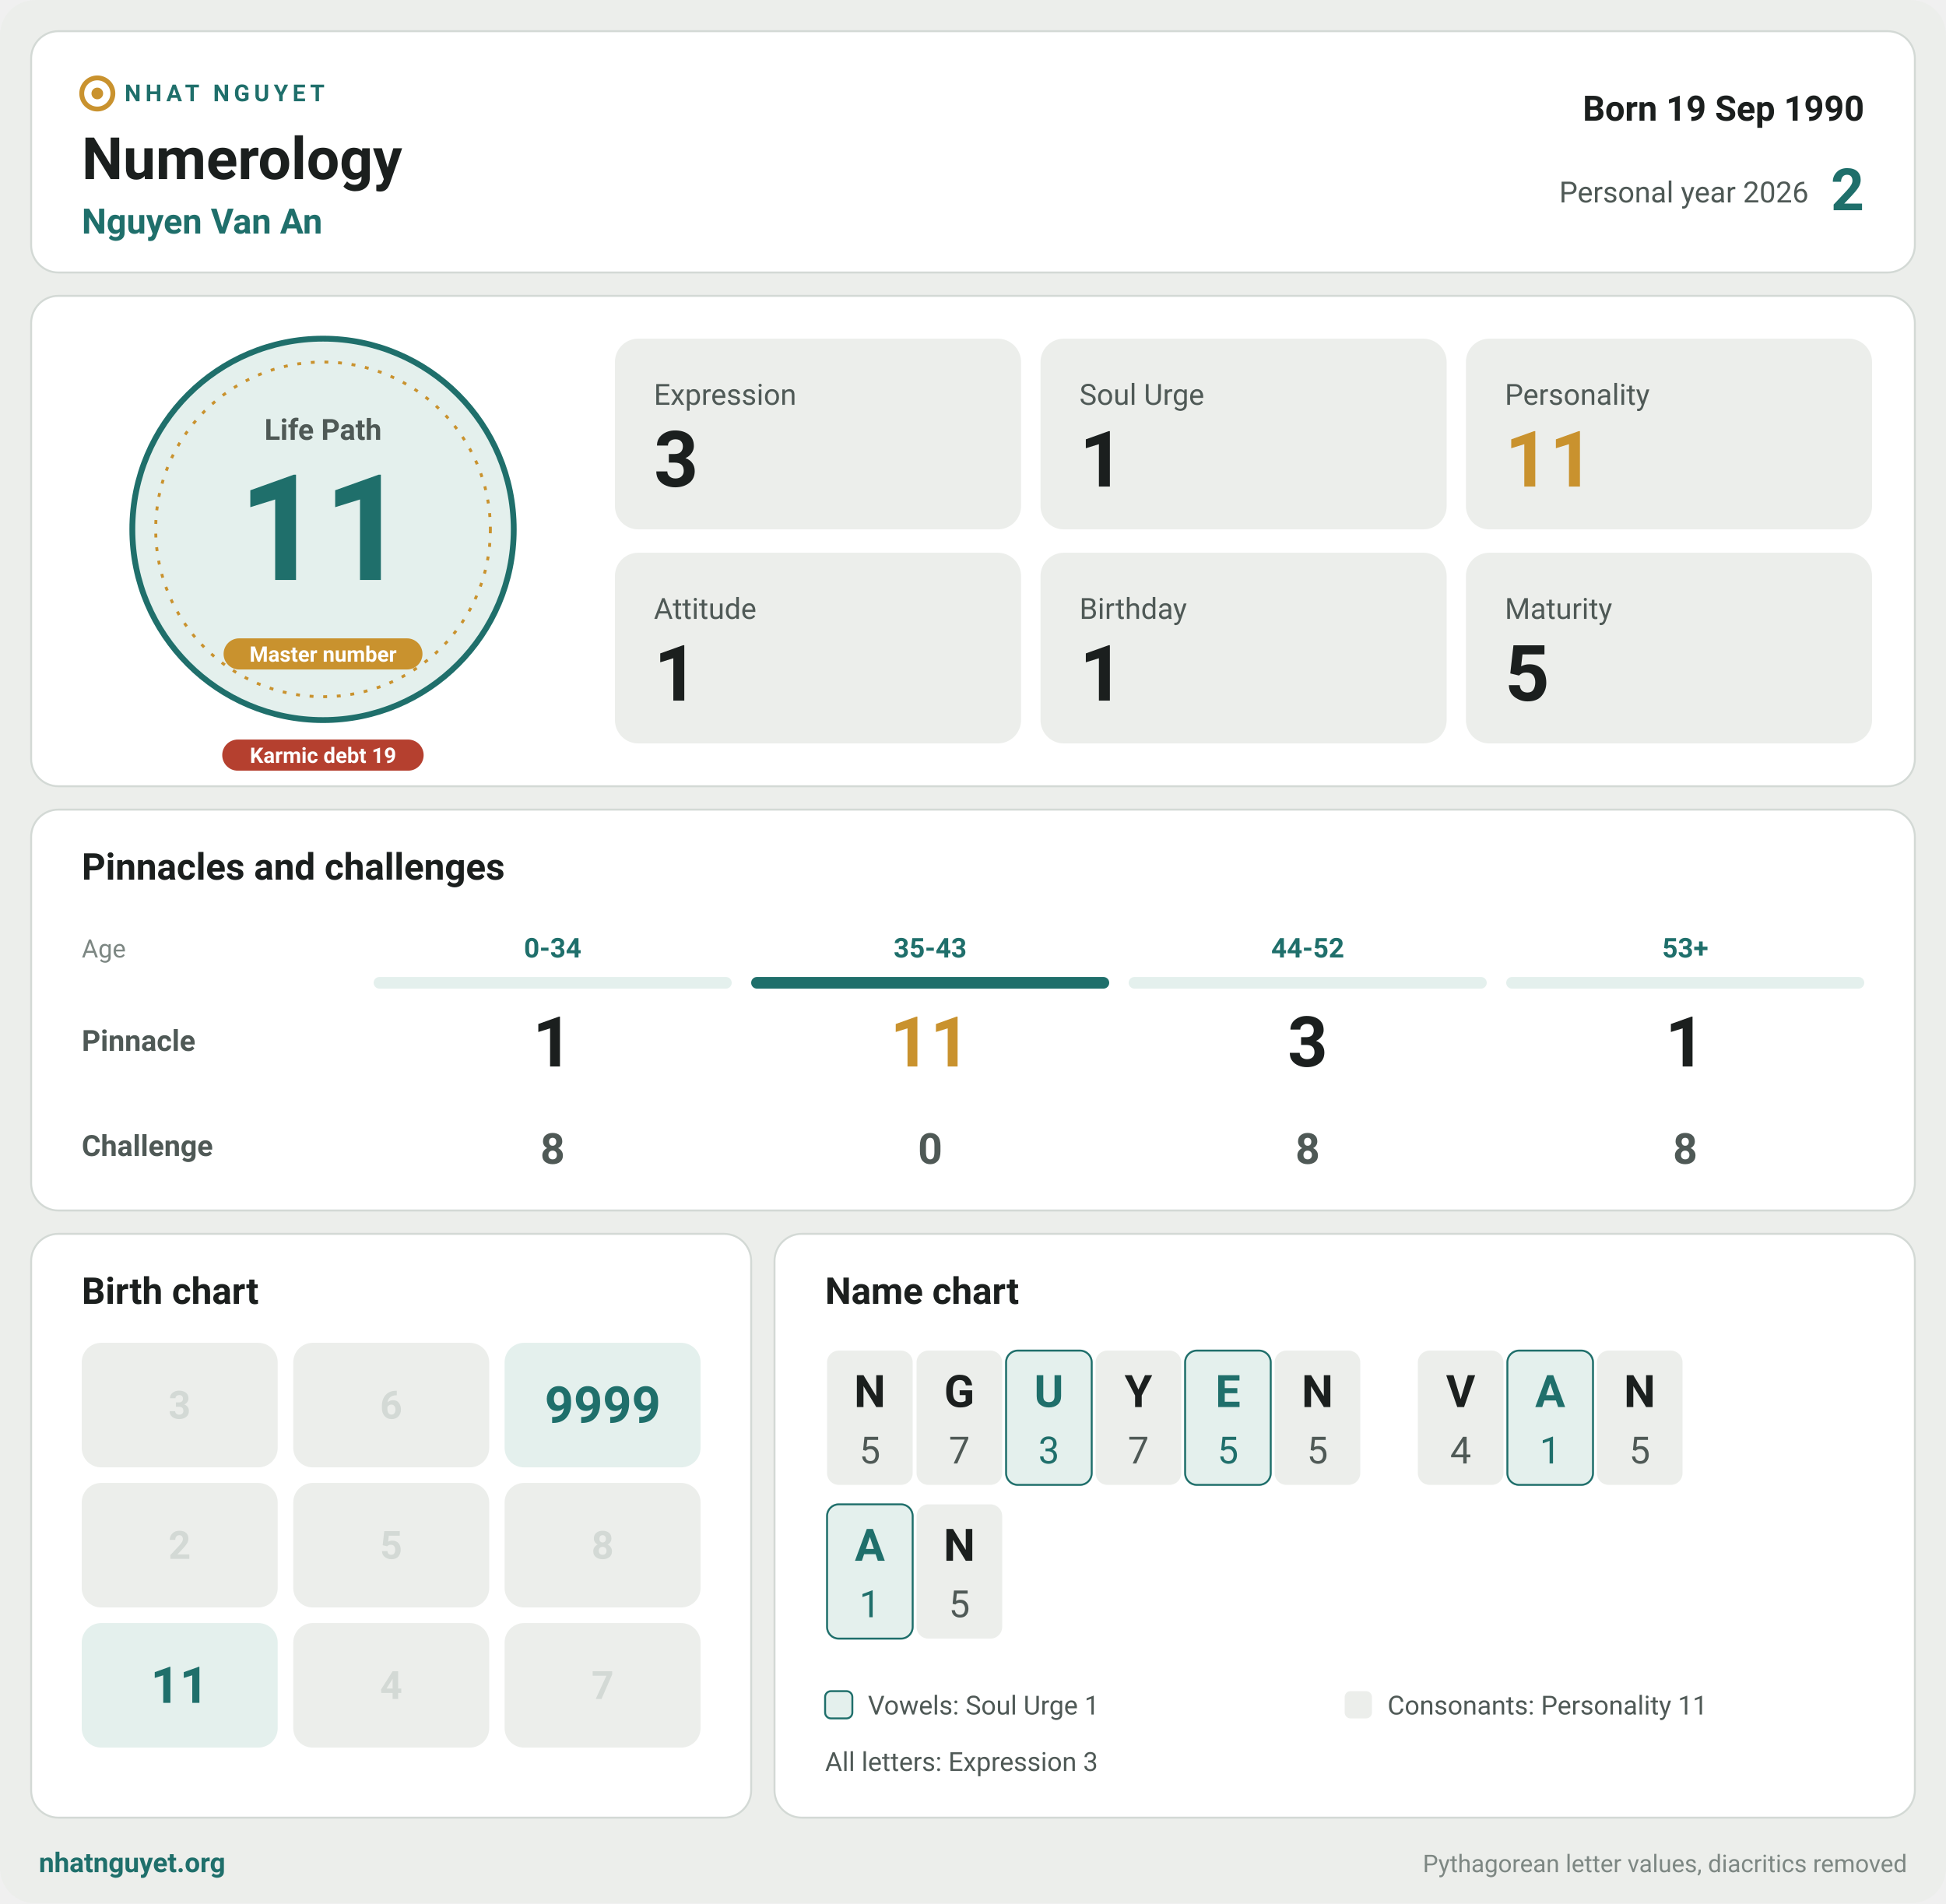
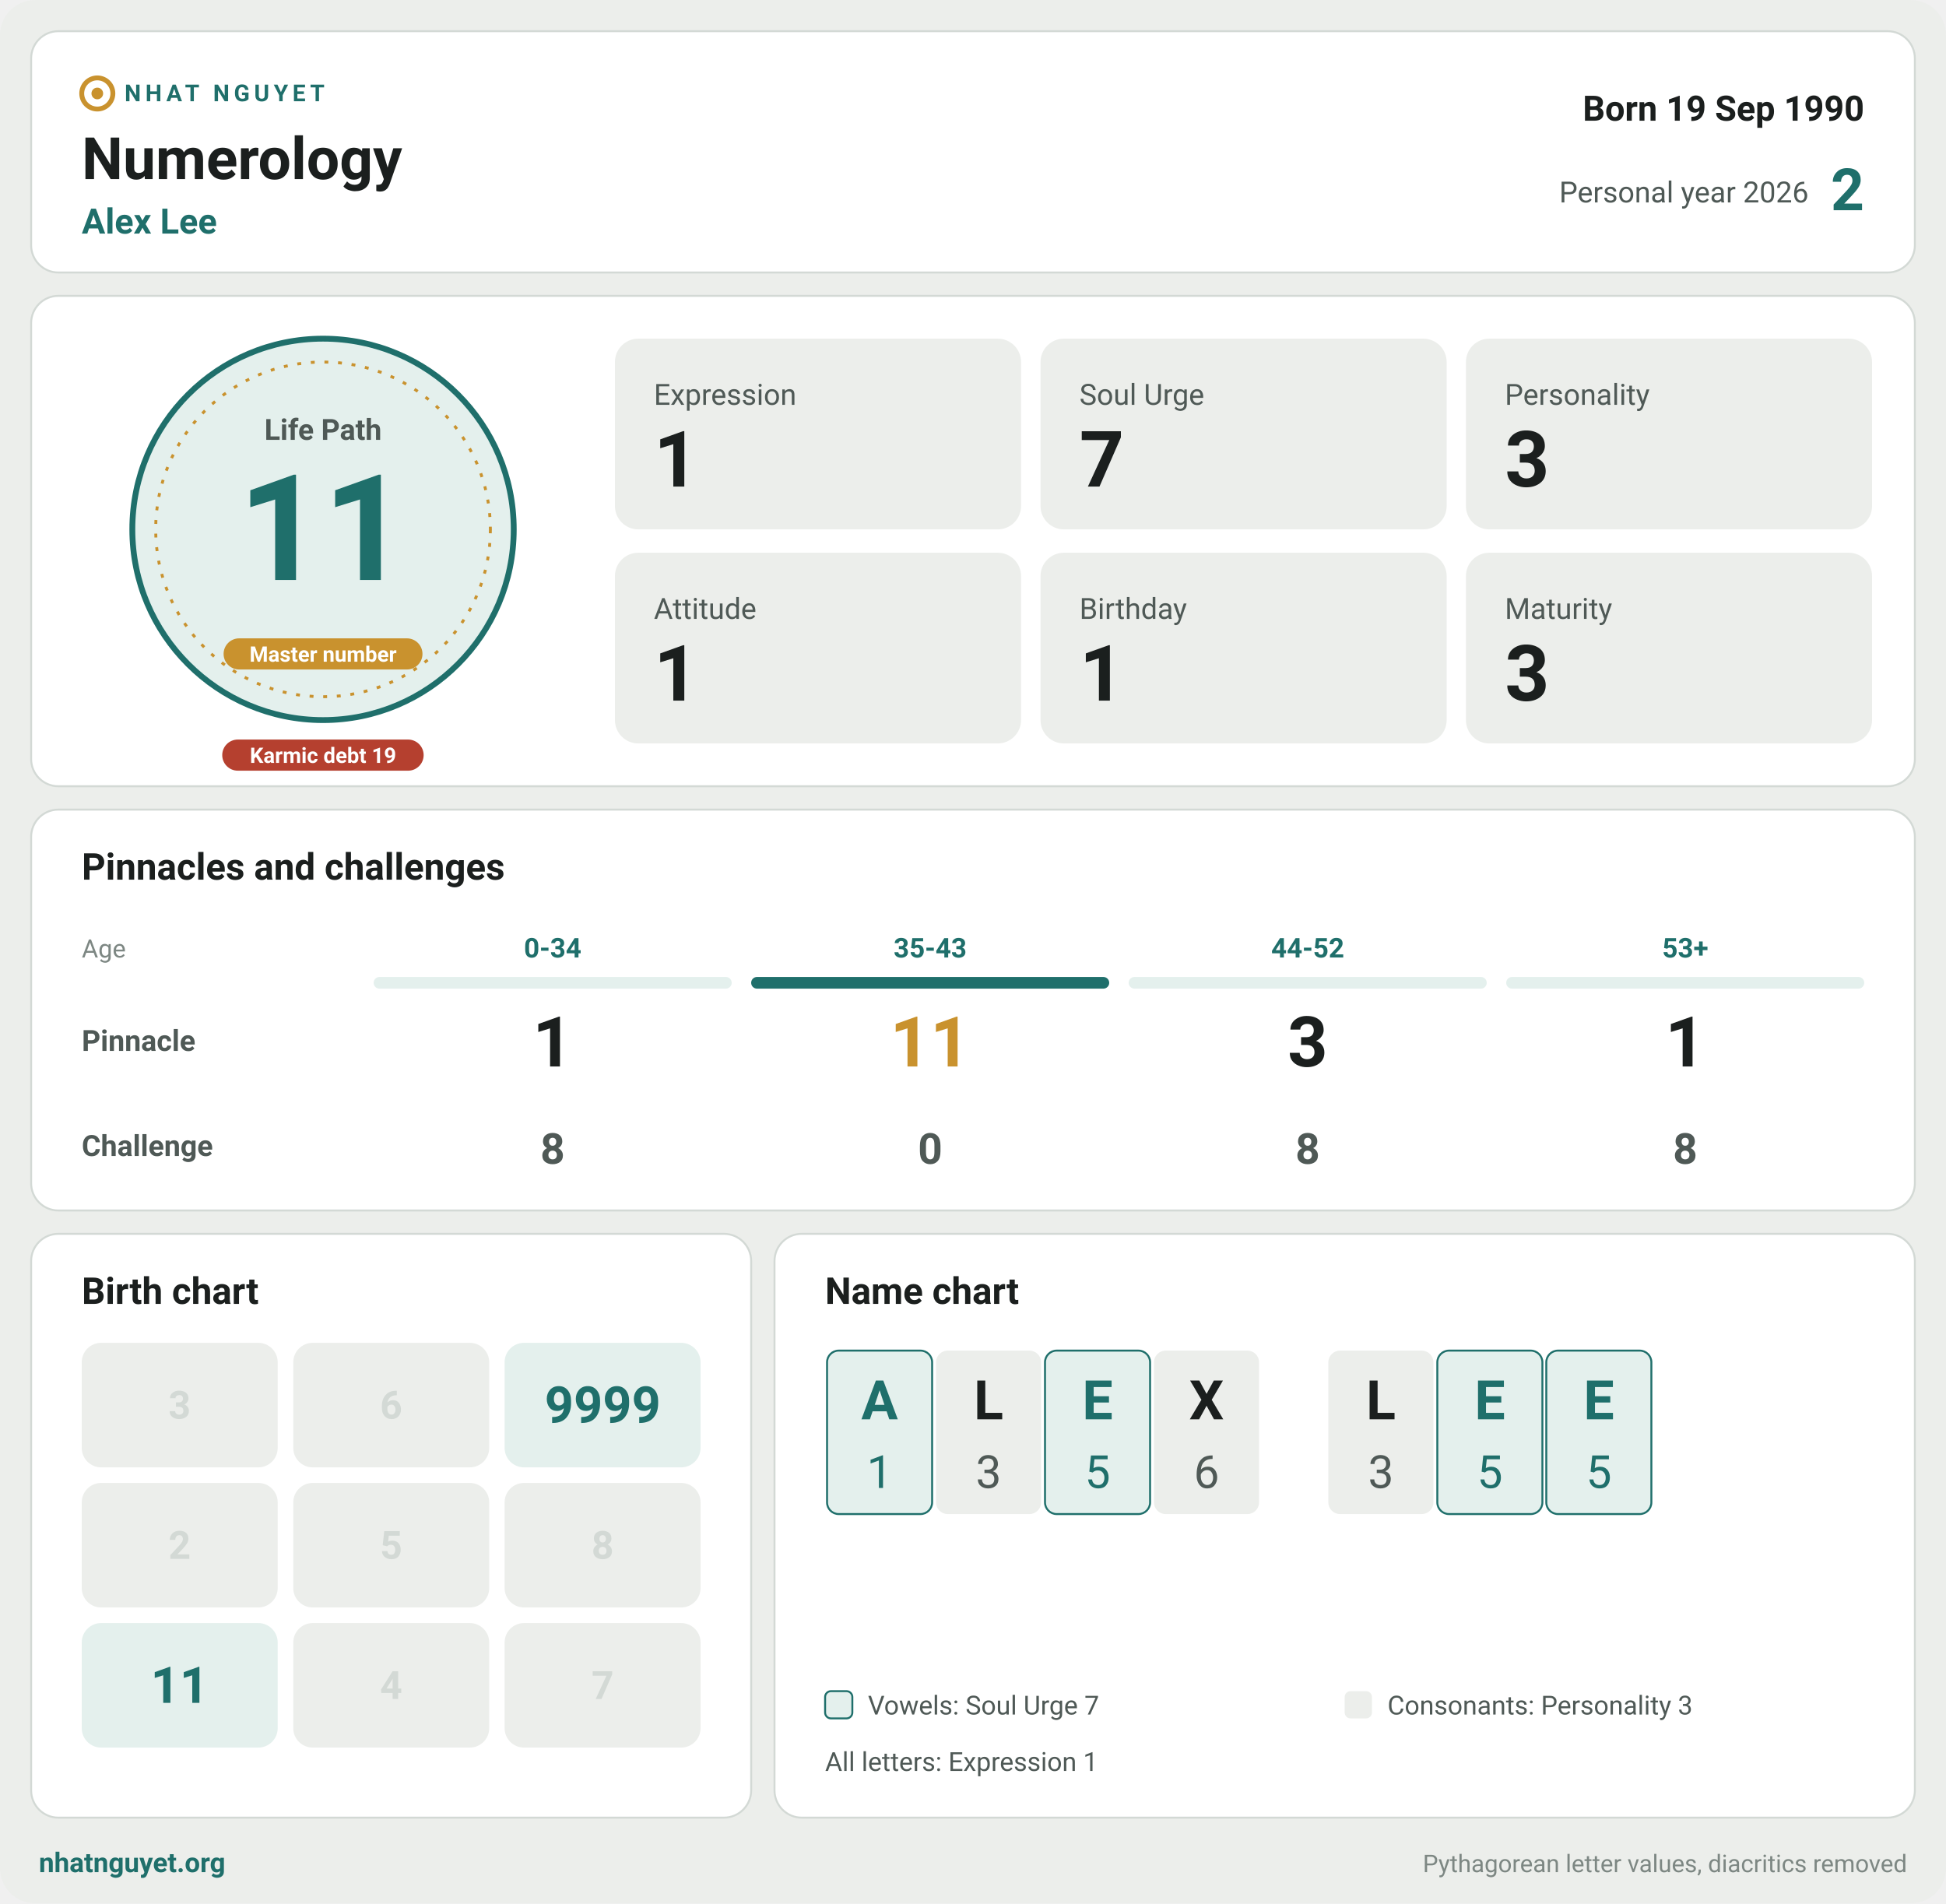
<svg xmlns="http://www.w3.org/2000/svg" viewBox="0 0 1000 978" width="720" height="704.2" role="img" aria-labelledby="nn-tieu-de nn-mo-ta" lang="en">
  <style>text{font-family:-apple-system, BlinkMacSystemFont, 'Segoe UI', Roboto, 'Helvetica Neue', Arial, 'Noto Sans', 'PingFang SC', 'Hiragino Sans GB', 'Microsoft YaHei', 'Noto Sans CJK SC', sans-serif;}</style>
  <rect x="0" y="0" width="1000" height="978" rx="18" fill="#ECEEEB" />
  <rect x="16" y="16" width="968" height="124" rx="14" fill="#FFFFFF" stroke="#D3D9D5" stroke-width="1" />
  <circle cx="50" cy="48" r="8" fill="none" stroke="#C9922E" stroke-width="2.5" />
  <circle cx="50" cy="48" r="3" fill="#C9922E" />
  <text x="64" y="52" font-size="12" fill="#1F6F6B" font-weight="700" letter-spacing="2.2">NHAT NGUYET</text>
  <text x="42" y="92" font-size="30" fill="#1B1F1E" font-weight="700">Numerology</text>
-   <text x="42" y="120" font-size="18" fill="#1F6F6B" font-weight="700">Nguyen Van An</text>
+   <text x="42" y="120" font-size="18" fill="#1F6F6B" font-weight="700">Alex Lee</text>
  <text x="958" y="62" font-size="18" fill="#1B1F1E" font-weight="700" text-anchor="end">Born 19 Sep 1990</text>
  <text x="958" y="108" font-size="30" fill="#1F6F6B" font-weight="700" text-anchor="end">2</text>
  <text x="929.4" y="104" font-size="15" fill="#4F5956" text-anchor="end">Personal year 2026</text>
  <rect x="16" y="152" width="968" height="252" rx="14" fill="#FFFFFF" stroke="#D3D9D5" stroke-width="1" />
  <circle cx="166" cy="272" r="98" fill="#E4F0ED" stroke="#1F6F6B" stroke-width="3" />
  <circle cx="166" cy="272" r="86" fill="none" stroke="#C9922E" stroke-width="1.5" stroke-dasharray="2 5" />
  <text x="166" y="298" font-size="76" fill="#1F6F6B" font-weight="700" text-anchor="middle">11</text>
  <text x="166" y="226" font-size="15" fill="#4F5956" font-weight="700" text-anchor="middle">Life Path</text>
  <rect x="114.9" y="328" width="102.2" height="16" rx="8" fill="#C9922E" />
  <text x="166" y="340" font-size="11" fill="#FFFFFF" font-weight="700" text-anchor="middle">Master number</text>
  <rect x="316" y="174" width="208.7" height="98" rx="12" fill="#ECEEEB" />
  <text x="336" y="208" font-size="15" fill="#4F5956">Expression</text>
-   <text x="336" y="250" font-size="40" fill="#1B1F1E" font-weight="700">3</text>
+   <text x="336" y="250" font-size="40" fill="#1B1F1E" font-weight="700">1</text>
  <rect x="534.7" y="174" width="208.7" height="98" rx="12" fill="#ECEEEB" />
  <text x="554.7" y="208" font-size="15" fill="#4F5956">Soul Urge</text>
-   <text x="554.7" y="250" font-size="40" fill="#1B1F1E" font-weight="700">1</text>
+   <text x="554.7" y="250" font-size="40" fill="#1B1F1E" font-weight="700">7</text>
  <rect x="753.3" y="174" width="208.7" height="98" rx="12" fill="#ECEEEB" />
  <text x="773.3" y="208" font-size="15" fill="#4F5956">Personality</text>
-   <text x="773.3" y="250" font-size="40" fill="#C9922E" font-weight="700">11</text>
+   <text x="773.3" y="250" font-size="40" fill="#1B1F1E" font-weight="700">3</text>
  <rect x="316" y="284" width="208.7" height="98" rx="12" fill="#ECEEEB" />
  <text x="336" y="318" font-size="15" fill="#4F5956">Attitude</text>
  <text x="336" y="360" font-size="40" fill="#1B1F1E" font-weight="700">1</text>
  <rect x="534.7" y="284" width="208.7" height="98" rx="12" fill="#ECEEEB" />
  <text x="554.7" y="318" font-size="15" fill="#4F5956">Birthday</text>
  <text x="554.7" y="360" font-size="40" fill="#1B1F1E" font-weight="700">1</text>
  <rect x="753.3" y="284" width="208.7" height="98" rx="12" fill="#ECEEEB" />
  <text x="773.3" y="318" font-size="15" fill="#4F5956">Maturity</text>
-   <text x="773.3" y="360" font-size="40" fill="#1B1F1E" font-weight="700">5</text>
+   <text x="773.3" y="360" font-size="40" fill="#1B1F1E" font-weight="700">3</text>
  <rect x="114.2" y="380" width="103.5" height="16" rx="8" fill="#B5402F" />
  <text x="166" y="392" font-size="11" fill="#FFFFFF" font-weight="700" text-anchor="middle">Karmic debt 19</text>
  <rect x="16" y="416" width="968" height="206" rx="14" fill="#FFFFFF" stroke="#D3D9D5" stroke-width="1" />
  <text x="42" y="452" font-size="19" fill="#1B1F1E" font-weight="700">Pinnacles and challenges</text>
  <text x="42" y="492" font-size="13" fill="#7D8783">Age</text>
  <text x="42" y="540" font-size="15" fill="#4F5956" font-weight="700">Pinnacle</text>
  <text x="42" y="594" font-size="15" fill="#4F5956" font-weight="700">Challenge</text>
  <rect x="192" y="502" width="184" height="6" rx="3" fill="#E4F0ED" />
  <text x="284" y="492" font-size="14" fill="#1F6F6B" font-weight="700" text-anchor="middle">0-34</text>
  <text x="284" y="548" font-size="36" fill="#1B1F1E" font-weight="700" text-anchor="middle">1</text>
  <text x="284" y="598" font-size="22" fill="#4F5956" font-weight="700" text-anchor="middle">8</text>
  <rect x="386" y="502" width="184" height="6" rx="3" fill="#1F6F6B" />
  <text x="478" y="492" font-size="14" fill="#1F6F6B" font-weight="700" text-anchor="middle">35-43</text>
  <text x="478" y="548" font-size="36" fill="#C9922E" font-weight="700" text-anchor="middle">11</text>
  <text x="478" y="598" font-size="22" fill="#4F5956" font-weight="700" text-anchor="middle">0</text>
  <rect x="580" y="502" width="184" height="6" rx="3" fill="#E4F0ED" />
  <text x="672" y="492" font-size="14" fill="#1F6F6B" font-weight="700" text-anchor="middle">44-52</text>
  <text x="672" y="548" font-size="36" fill="#1B1F1E" font-weight="700" text-anchor="middle">3</text>
  <text x="672" y="598" font-size="22" fill="#4F5956" font-weight="700" text-anchor="middle">8</text>
  <rect x="774" y="502" width="184" height="6" rx="3" fill="#E4F0ED" />
  <text x="866" y="492" font-size="14" fill="#1F6F6B" font-weight="700" text-anchor="middle">53+</text>
  <text x="866" y="548" font-size="36" fill="#1B1F1E" font-weight="700" text-anchor="middle">1</text>
  <text x="866" y="598" font-size="22" fill="#4F5956" font-weight="700" text-anchor="middle">8</text>
  <rect x="16" y="634" width="370" height="300" rx="14" fill="#FFFFFF" stroke="#D3D9D5" stroke-width="1" />
  <text x="42" y="670" font-size="19" fill="#1B1F1E" font-weight="700">Birth chart</text>
  <rect x="42" y="690" width="100.7" height="64" rx="10" fill="#ECEEEB" />
  <text x="92.3" y="729" font-size="20" fill="#D3D9D5" font-weight="700" text-anchor="middle">3</text>
  <rect x="150.7" y="690" width="100.7" height="64" rx="10" fill="#ECEEEB" />
  <text x="201" y="729" font-size="20" fill="#D3D9D5" font-weight="700" text-anchor="middle">6</text>
  <rect x="259.3" y="690" width="100.7" height="64" rx="10" fill="#E4F0ED" />
  <text x="309.7" y="731" font-size="26" fill="#1F6F6B" font-weight="700" text-anchor="middle">9999</text>
  <rect x="42" y="762" width="100.7" height="64" rx="10" fill="#ECEEEB" />
  <text x="92.3" y="801" font-size="20" fill="#D3D9D5" font-weight="700" text-anchor="middle">2</text>
  <rect x="150.7" y="762" width="100.7" height="64" rx="10" fill="#ECEEEB" />
  <text x="201" y="801" font-size="20" fill="#D3D9D5" font-weight="700" text-anchor="middle">5</text>
  <rect x="259.3" y="762" width="100.7" height="64" rx="10" fill="#ECEEEB" />
  <text x="309.7" y="801" font-size="20" fill="#D3D9D5" font-weight="700" text-anchor="middle">8</text>
  <rect x="42" y="834" width="100.7" height="64" rx="10" fill="#E4F0ED" />
  <text x="92.3" y="875" font-size="26" fill="#1F6F6B" font-weight="700" text-anchor="middle">11</text>
  <rect x="150.7" y="834" width="100.7" height="64" rx="10" fill="#ECEEEB" />
  <text x="201" y="873" font-size="20" fill="#D3D9D5" font-weight="700" text-anchor="middle">4</text>
  <rect x="259.3" y="834" width="100.7" height="64" rx="10" fill="#ECEEEB" />
  <text x="309.7" y="873" font-size="20" fill="#D3D9D5" font-weight="700" text-anchor="middle">7</text>
  <rect x="398" y="634" width="586" height="300" rx="14" fill="#FFFFFF" stroke="#D3D9D5" stroke-width="1" />
  <text x="424" y="670" font-size="19" fill="#1B1F1E" font-weight="700">Name chart</text>
-   <rect x="425" y="694" width="44" height="69" rx="6" fill="#ECEEEB" />
-   <text x="447" y="723" font-size="23" fill="#1B1F1E" font-weight="700" text-anchor="middle">N</text>
-   <text x="447" y="752" font-size="19.3" fill="#4F5956" text-anchor="middle">5</text>
-   <rect x="471" y="694" width="44" height="69" rx="6" fill="#ECEEEB" />
-   <text x="493" y="723" font-size="23" fill="#1B1F1E" font-weight="700" text-anchor="middle">G</text>
-   <text x="493" y="752" font-size="19.3" fill="#4F5956" text-anchor="middle">7</text>
-   <rect x="517" y="694" width="44" height="69" rx="6" fill="#E4F0ED" stroke="#1F6F6B" stroke-width="1" />
-   <text x="539" y="723" font-size="23" fill="#1F6F6B" font-weight="700" text-anchor="middle">U</text>
-   <text x="539" y="752" font-size="19.3" fill="#1F6F6B" text-anchor="middle">3</text>
-   <rect x="563" y="694" width="44" height="69" rx="6" fill="#ECEEEB" />
-   <text x="585" y="723" font-size="23" fill="#1B1F1E" font-weight="700" text-anchor="middle">Y</text>
-   <text x="585" y="752" font-size="19.3" fill="#4F5956" text-anchor="middle">7</text>
-   <rect x="609" y="694" width="44" height="69" rx="6" fill="#E4F0ED" stroke="#1F6F6B" stroke-width="1" />
-   <text x="631" y="723" font-size="23" fill="#1F6F6B" font-weight="700" text-anchor="middle">E</text>
-   <text x="631" y="752" font-size="19.3" fill="#1F6F6B" text-anchor="middle">5</text>
-   <rect x="655" y="694" width="44" height="69" rx="6" fill="#ECEEEB" />
-   <text x="677" y="723" font-size="23" fill="#1B1F1E" font-weight="700" text-anchor="middle">N</text>
-   <text x="677" y="752" font-size="19.3" fill="#4F5956" text-anchor="middle">5</text>
-   <rect x="728.6" y="694" width="44" height="69" rx="6" fill="#ECEEEB" />
-   <text x="750.6" y="723" font-size="23" fill="#1B1F1E" font-weight="700" text-anchor="middle">V</text>
-   <text x="750.6" y="752" font-size="19.3" fill="#4F5956" text-anchor="middle">4</text>
-   <rect x="774.6" y="694" width="44" height="69" rx="6" fill="#E4F0ED" stroke="#1F6F6B" stroke-width="1" />
-   <text x="796.6" y="723" font-size="23" fill="#1F6F6B" font-weight="700" text-anchor="middle">A</text>
-   <text x="796.6" y="752" font-size="19.3" fill="#1F6F6B" text-anchor="middle">1</text>
-   <rect x="820.6" y="694" width="44" height="69" rx="6" fill="#ECEEEB" />
-   <text x="842.6" y="723" font-size="23" fill="#1B1F1E" font-weight="700" text-anchor="middle">N</text>
-   <text x="842.6" y="752" font-size="19.3" fill="#4F5956" text-anchor="middle">5</text>
-   <rect x="425" y="773" width="44" height="69" rx="6" fill="#E4F0ED" stroke="#1F6F6B" stroke-width="1" />
-   <text x="447" y="802" font-size="23" fill="#1F6F6B" font-weight="700" text-anchor="middle">A</text>
-   <text x="447" y="831" font-size="19.3" fill="#1F6F6B" text-anchor="middle">1</text>
-   <rect x="471" y="773" width="44" height="69" rx="6" fill="#ECEEEB" />
-   <text x="493" y="802" font-size="23" fill="#1B1F1E" font-weight="700" text-anchor="middle">N</text>
-   <text x="493" y="831" font-size="19.3" fill="#4F5956" text-anchor="middle">5</text>
+   <rect x="425" y="694" width="54" height="84" rx="6" fill="#E4F0ED" stroke="#1F6F6B" stroke-width="1" />
+   <text x="452" y="729.3" font-size="28" fill="#1F6F6B" font-weight="700" text-anchor="middle">A</text>
+   <text x="452" y="764.6" font-size="23.5" fill="#1F6F6B" text-anchor="middle">1</text>
+   <rect x="481" y="694" width="54" height="84" rx="6" fill="#ECEEEB" />
+   <text x="508" y="729.3" font-size="28" fill="#1B1F1E" font-weight="700" text-anchor="middle">L</text>
+   <text x="508" y="764.6" font-size="23.5" fill="#4F5956" text-anchor="middle">3</text>
+   <rect x="537" y="694" width="54" height="84" rx="6" fill="#E4F0ED" stroke="#1F6F6B" stroke-width="1" />
+   <text x="564" y="729.3" font-size="28" fill="#1F6F6B" font-weight="700" text-anchor="middle">E</text>
+   <text x="564" y="764.6" font-size="23.5" fill="#1F6F6B" text-anchor="middle">5</text>
+   <rect x="593" y="694" width="54" height="84" rx="6" fill="#ECEEEB" />
+   <text x="620" y="729.3" font-size="28" fill="#1B1F1E" font-weight="700" text-anchor="middle">X</text>
+   <text x="620" y="764.6" font-size="23.5" fill="#4F5956" text-anchor="middle">6</text>
+   <rect x="682.6" y="694" width="54" height="84" rx="6" fill="#ECEEEB" />
+   <text x="709.6" y="729.3" font-size="28" fill="#1B1F1E" font-weight="700" text-anchor="middle">L</text>
+   <text x="709.6" y="764.6" font-size="23.5" fill="#4F5956" text-anchor="middle">3</text>
+   <rect x="738.6" y="694" width="54" height="84" rx="6" fill="#E4F0ED" stroke="#1F6F6B" stroke-width="1" />
+   <text x="765.6" y="729.3" font-size="28" fill="#1F6F6B" font-weight="700" text-anchor="middle">E</text>
+   <text x="765.6" y="764.6" font-size="23.5" fill="#1F6F6B" text-anchor="middle">5</text>
+   <rect x="794.6" y="694" width="54" height="84" rx="6" fill="#E4F0ED" stroke="#1F6F6B" stroke-width="1" />
+   <text x="821.6" y="729.3" font-size="28" fill="#1F6F6B" font-weight="700" text-anchor="middle">E</text>
+   <text x="821.6" y="764.6" font-size="23.5" fill="#1F6F6B" text-anchor="middle">5</text>
  <rect x="424" y="869" width="14" height="14" rx="3" fill="#E4F0ED" stroke="#1F6F6B" stroke-width="1" />
-   <text x="446" y="881" font-size="13.5" fill="#4F5956">Vowels: Soul Urge 1</text>
+   <text x="446" y="881" font-size="13.5" fill="#4F5956">Vowels: Soul Urge 7</text>
  <rect x="691" y="869" width="14" height="14" rx="3" fill="#ECEEEB" />
-   <text x="713" y="881" font-size="13.5" fill="#4F5956">Consonants: Personality 11</text>
-   <text x="424" y="910" font-size="13.5" fill="#4F5956">All letters: Expression 3</text>
+   <text x="713" y="881" font-size="13.5" fill="#4F5956">Consonants: Personality 3</text>
+   <text x="424" y="910" font-size="13.5" fill="#4F5956">All letters: Expression 1</text>
  <text x="20" y="962" font-size="14" fill="#1F6F6B" font-weight="700">nhatnguyet.org</text>
  <text x="980" y="962" font-size="12.5" fill="#7D8783" text-anchor="end">Pythagorean letter values, diacritics removed</text>
</svg>
